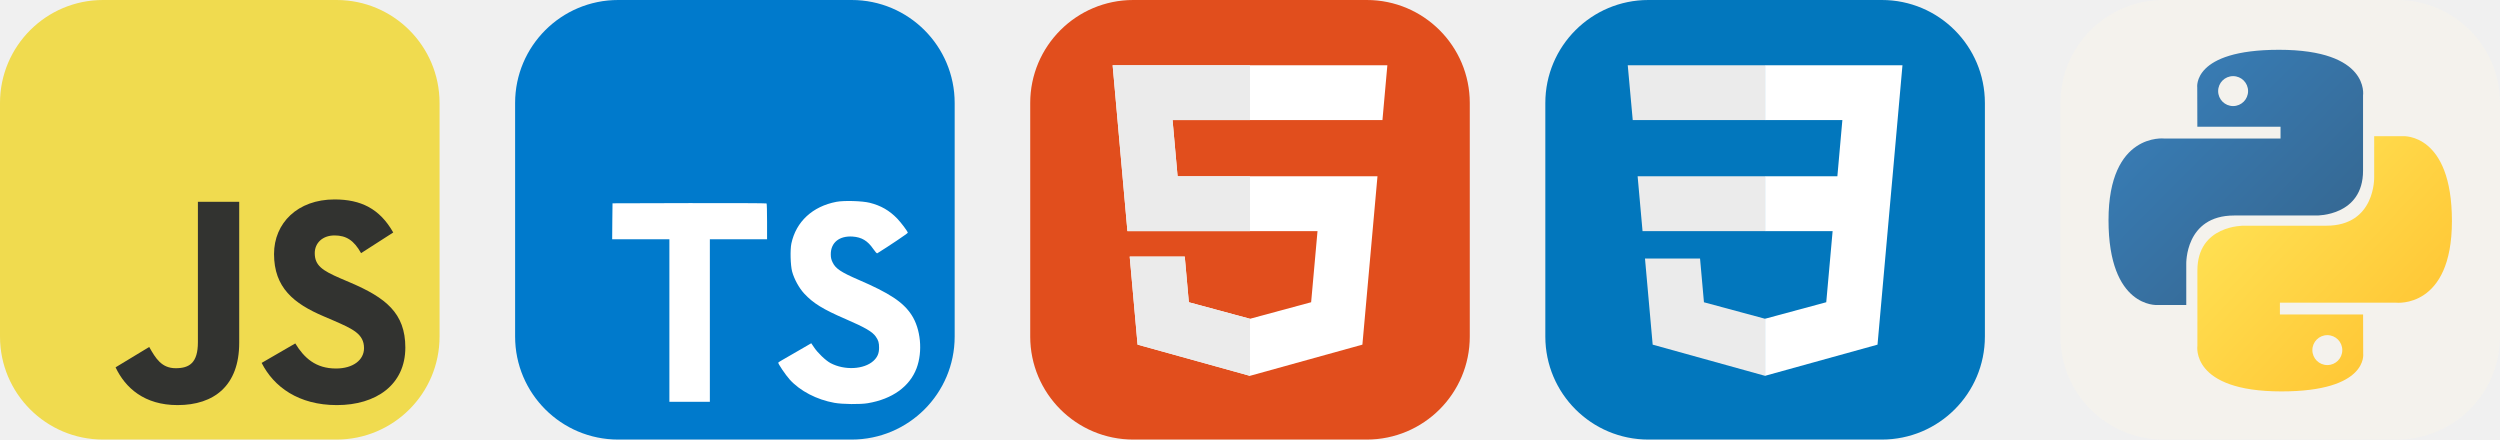
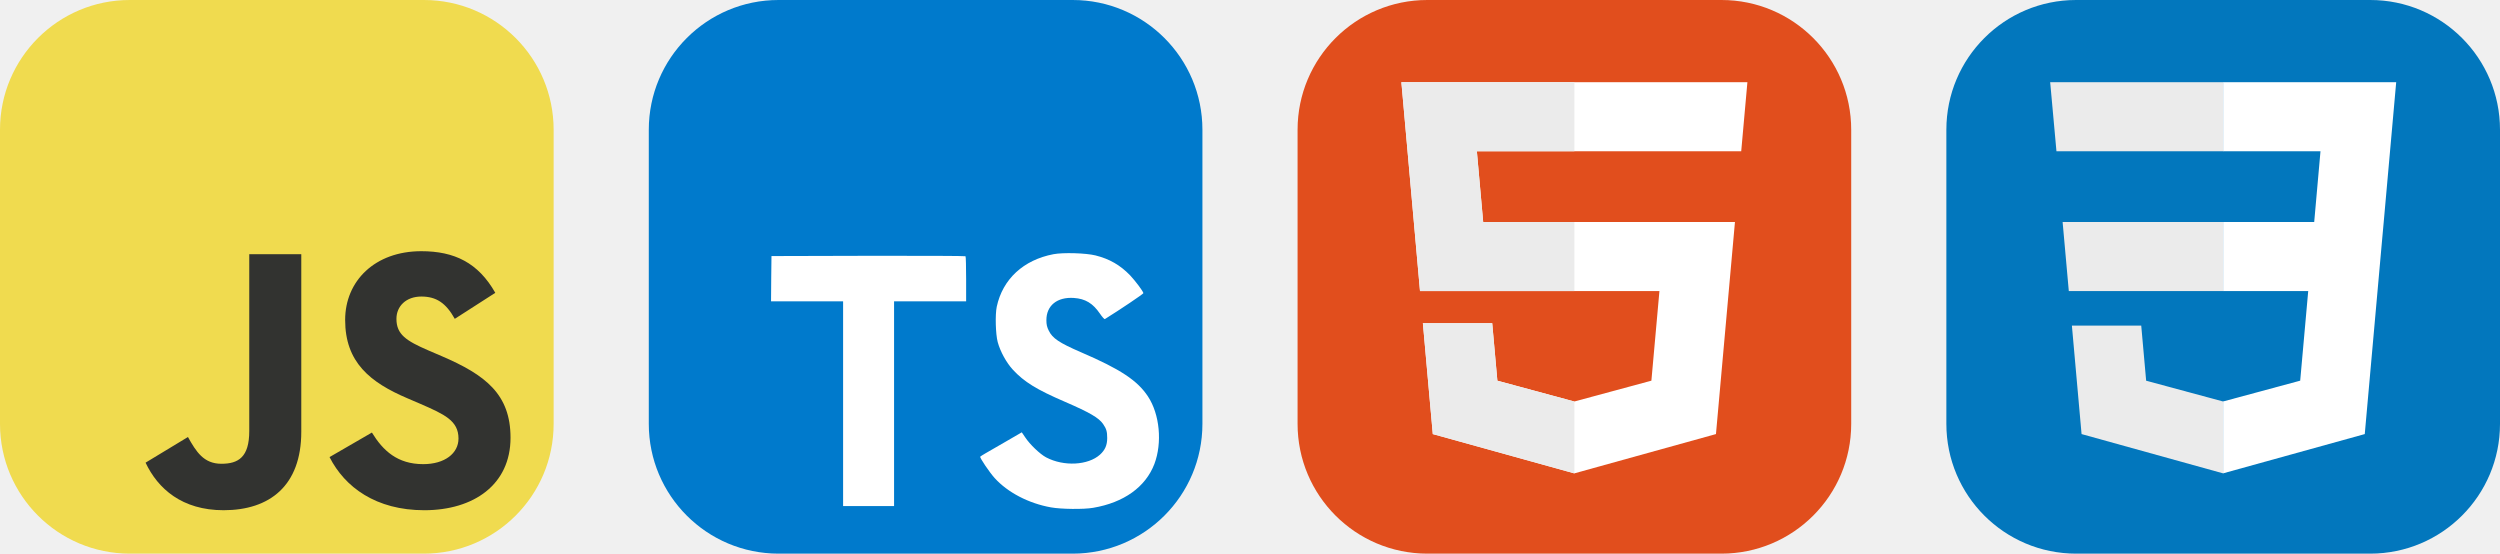
- <svg xmlns="http://www.w3.org/2000/svg" width="273" height="48" viewBox="0 0 1456 256" fill="none" version="1.1">
+ <svg xmlns="http://www.w3.org/2000/svg" width="216.75" height="48" viewBox="0 0 1156 256" fill="none" version="1.1">
  <g transform="translate(0, 0)">
    <svg width="256" height="256" viewBox="0 0 256 256" fill="none">
      <rect width="256" height="256" rx="60" fill="#F0DB4F" />
      <path d="M67.312 213.932L86.903 202.076C90.682 208.777 94.12 214.447 102.367 214.447C110.272 214.447 115.256 211.355 115.256 199.327V117.529H139.314V199.667C139.314 224.584 124.708 235.926 103.398 235.926C84.153 235.926 72.982 225.959 67.311 213.93" fill="#323330" />
      <path d="M152.381 211.354L171.969 200.013C177.126 208.434 183.828 214.62 195.684 214.62C205.653 214.62 212.009 209.636 212.009 202.762C212.009 194.514 205.479 191.592 194.481 186.782L188.468 184.203C171.111 176.815 159.597 167.535 159.597 147.945C159.597 129.901 173.345 116.153 194.826 116.153C210.12 116.153 221.118 121.481 229.022 135.4L210.291 147.429C206.166 140.04 201.7 137.119 194.826 137.119C187.78 137.119 183.312 141.587 183.312 147.429C183.312 154.646 187.78 157.568 198.09 162.037L204.104 164.614C224.553 173.379 236.067 182.313 236.067 202.418C236.067 224.072 219.055 235.928 196.2 235.928C173.861 235.928 159.426 225.274 152.381 211.354" fill="#323330" />
    </svg>
  </g>
  <g transform="translate(300, 0)">
    <svg width="256" height="256" fill="none" viewBox="0 0 256 256">
      <rect width="256" height="256" fill="#007ACC" rx="60" />
      <path fill="#fff" d="M56.611 128.849L56.53 139.333H73.19H89.85L89.85 186.673V234.012H101.635H113.419V186.673L113.419 139.333H130.079H146.739V129.052C146.739 123.363 146.618 118.609 146.455 118.487C146.333 118.325 126.056 118.243 101.472 118.284L56.733 118.406L56.611 128.849Z" />
      <path fill="#fff" d="M206.567 118.108C213.068 119.734 218.026 122.619 222.577 127.332C224.934 129.852 228.428 134.444 228.713 135.541C228.794 135.866 217.66 143.343 210.915 147.528C210.671 147.691 209.695 146.634 208.598 145.009C205.307 140.214 201.853 138.141 196.57 137.776C188.809 137.247 183.811 141.311 183.852 148.097C183.852 150.088 184.136 151.266 184.949 152.892C186.655 156.427 189.825 158.54 199.781 162.847C218.107 170.731 225.949 175.932 230.826 183.327C236.271 191.576 237.49 204.742 233.792 214.535C229.729 225.181 219.651 232.414 205.469 234.812C201.081 235.584 190.678 235.462 185.965 234.609C175.684 232.78 165.932 227.701 159.918 221.037C157.561 218.436 152.969 211.65 153.254 211.162C153.375 211 154.432 210.35 155.61 209.659C156.748 209.009 161.056 206.53 165.119 204.173L172.474 199.906L174.018 202.182C176.172 205.473 180.885 209.984 183.73 211.487C191.897 215.795 203.113 215.185 208.639 210.228C210.996 208.074 211.971 205.839 211.971 202.548C211.971 199.581 211.605 198.281 210.061 196.046C208.07 193.202 204.007 190.804 192.466 185.806C179.26 180.117 173.571 176.582 168.37 170.974C165.363 167.724 162.518 162.522 161.34 158.174C160.365 154.558 160.121 145.496 160.893 141.839C163.615 129.08 173.246 120.181 187.143 117.539C191.654 116.686 202.137 117.011 206.567 118.108Z" />
    </svg>
  </g>
  <g transform="translate(600, 0)">
    <svg width="256" height="256" fill="none" viewBox="0 0 256 256">
      <rect width="256" height="256" fill="#E14E1D" rx="60" />
      <path fill="#fff" d="M48 38L56.61 134.593H167.32L163.605 176.023L127.959 185.661L92.38 176.037L90.001 149.435H57.939L62.524 200.716L127.951 218.888L193.461 200.716L202.244 102.655H85.824L82.901 69.945H205.041H205.139L208 38H48Z" />
      <path fill="#EBEBEB" d="M128 38H48L56.61 134.593H128V102.655H85.824L82.901 69.945H128V38Z" />
      <path fill="#EBEBEB" d="M128 185.647L127.959 185.661L92.38 176.037L90.001 149.435H57.939L62.524 200.716L127.951 218.888L128 218.874V185.647Z" />
    </svg>
  </g>
  <g transform="translate(900, 0)">
    <svg width="256" height="256" viewBox="0 0 256 256" fill="none">
      <rect width="256" height="256" rx="60" fill="#0277BD" />
      <path d="M53.753 102.651L56.615 134.593H128.096V102.651H53.753Z" fill="#EBEBEB" />
      <path d="M128.095 38H127.985H48L50.904 69.942H128.095V38Z" fill="#EBEBEB" />
      <path d="M128.095 218.841V185.608L127.955 185.645L92.381 176.04L90.107 150.564H72.821H58.042L62.517 200.718L127.948 218.882L128.095 218.841Z" fill="#EBEBEB" />
      <path d="M167.318 134.593L163.61 176.019L127.985 185.635V218.866L193.468 200.718L193.948 195.321L201.454 111.229L202.233 102.651L208 38H127.985V69.942H172.994L170.088 102.651H127.985V134.593H167.318Z" fill="white" />
    </svg>
  </g>
-   <g transform="translate(1200, 0)">
-     <svg width="256" height="256" fill="none" viewBox="0 0 256 256">
-       <rect width="256" height="256" fill="#F4F2ED" rx="60" />
-       <path fill="url(#paint0_linear_2_56)" d="M127.279 29C76.507 29 79.677 51.018 79.677 51.018L79.734 73.828H128.185V80.677H60.489C60.489 80.677 28 76.993 28 128.222C28 179.452 56.357 177.636 56.357 177.636H73.281V153.863C73.281 153.863 72.369 125.506 101.186 125.506H149.24C149.24 125.506 176.239 125.942 176.239 99.412V55.546C176.239 55.546 180.338 29 127.279 29ZM100.563 44.339C105.384 44.339 109.28 48.235 109.28 53.056C109.28 57.876 105.384 61.772 100.563 61.772C95.743 61.772 91.847 57.876 91.847 53.056C91.847 48.235 95.743 44.339 100.563 44.339Z" />
-       <path fill="url(#paint1_linear_2_56)" d="M128.721 227.958C179.493 227.958 176.323 205.941 176.323 205.941L176.266 183.13H127.815V176.281H195.511C195.511 176.281 228 179.966 228 128.736C228 77.506 199.643 79.323 199.643 79.323H182.719V103.096C182.719 103.096 183.631 131.453 154.814 131.453H106.76C106.76 131.453 79.761 131.016 79.761 157.546V201.412C79.761 201.412 75.662 227.958 128.721 227.958ZM155.437 212.619C150.616 212.619 146.72 208.723 146.72 203.903C146.72 199.082 150.616 195.186 155.437 195.186C160.257 195.186 164.154 199.082 164.154 203.903C164.154 208.723 160.257 212.619 155.437 212.619Z" />
-       <defs>
-         <linearGradient id="paint0_linear_2_56" x1="47.22" x2="146.333" y1="46.896" y2="145.02" gradientUnits="userSpaceOnUse">
-           <stop stop-color="#387EB8" />
-           <stop offset="1" stop-color="#366994" />
-         </linearGradient>
-         <linearGradient id="paint1_linear_2_56" x1="108.056" x2="214.492" y1="109.905" y2="210.522" gradientUnits="userSpaceOnUse">
-           <stop stop-color="#FFE052" />
-           <stop offset="1" stop-color="#FFC331" />
-         </linearGradient>
-       </defs>
-     </svg>
-   </g>
</svg>
